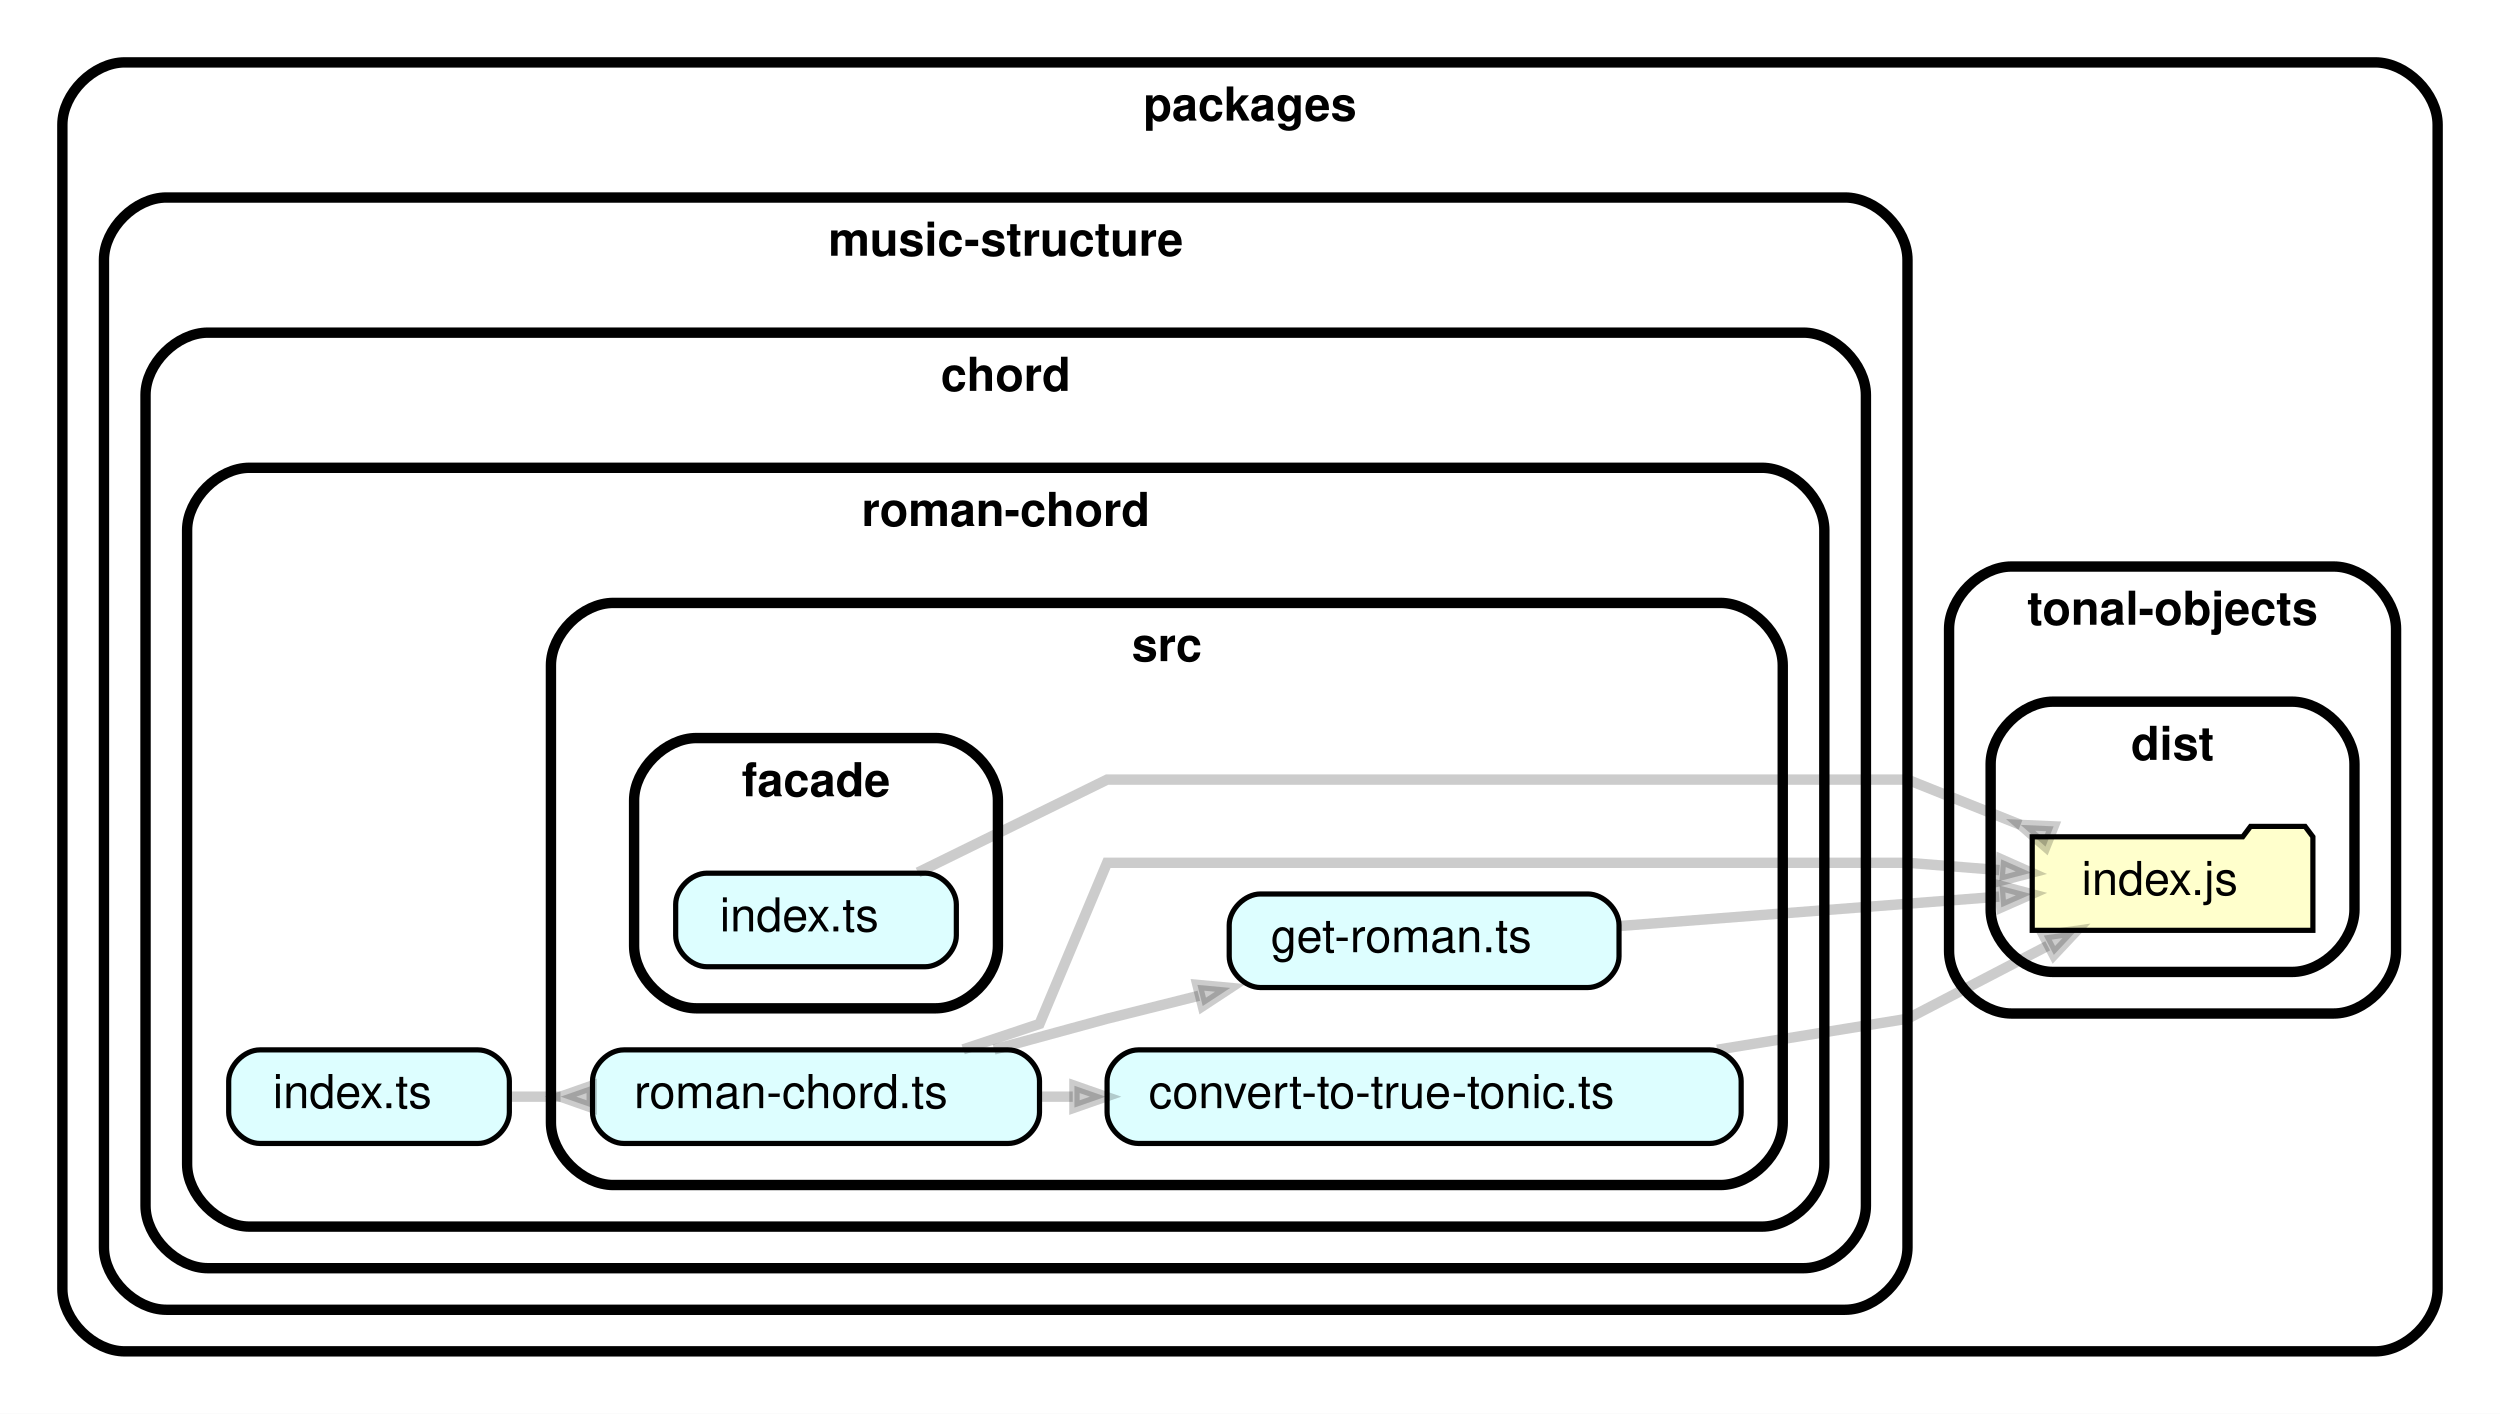
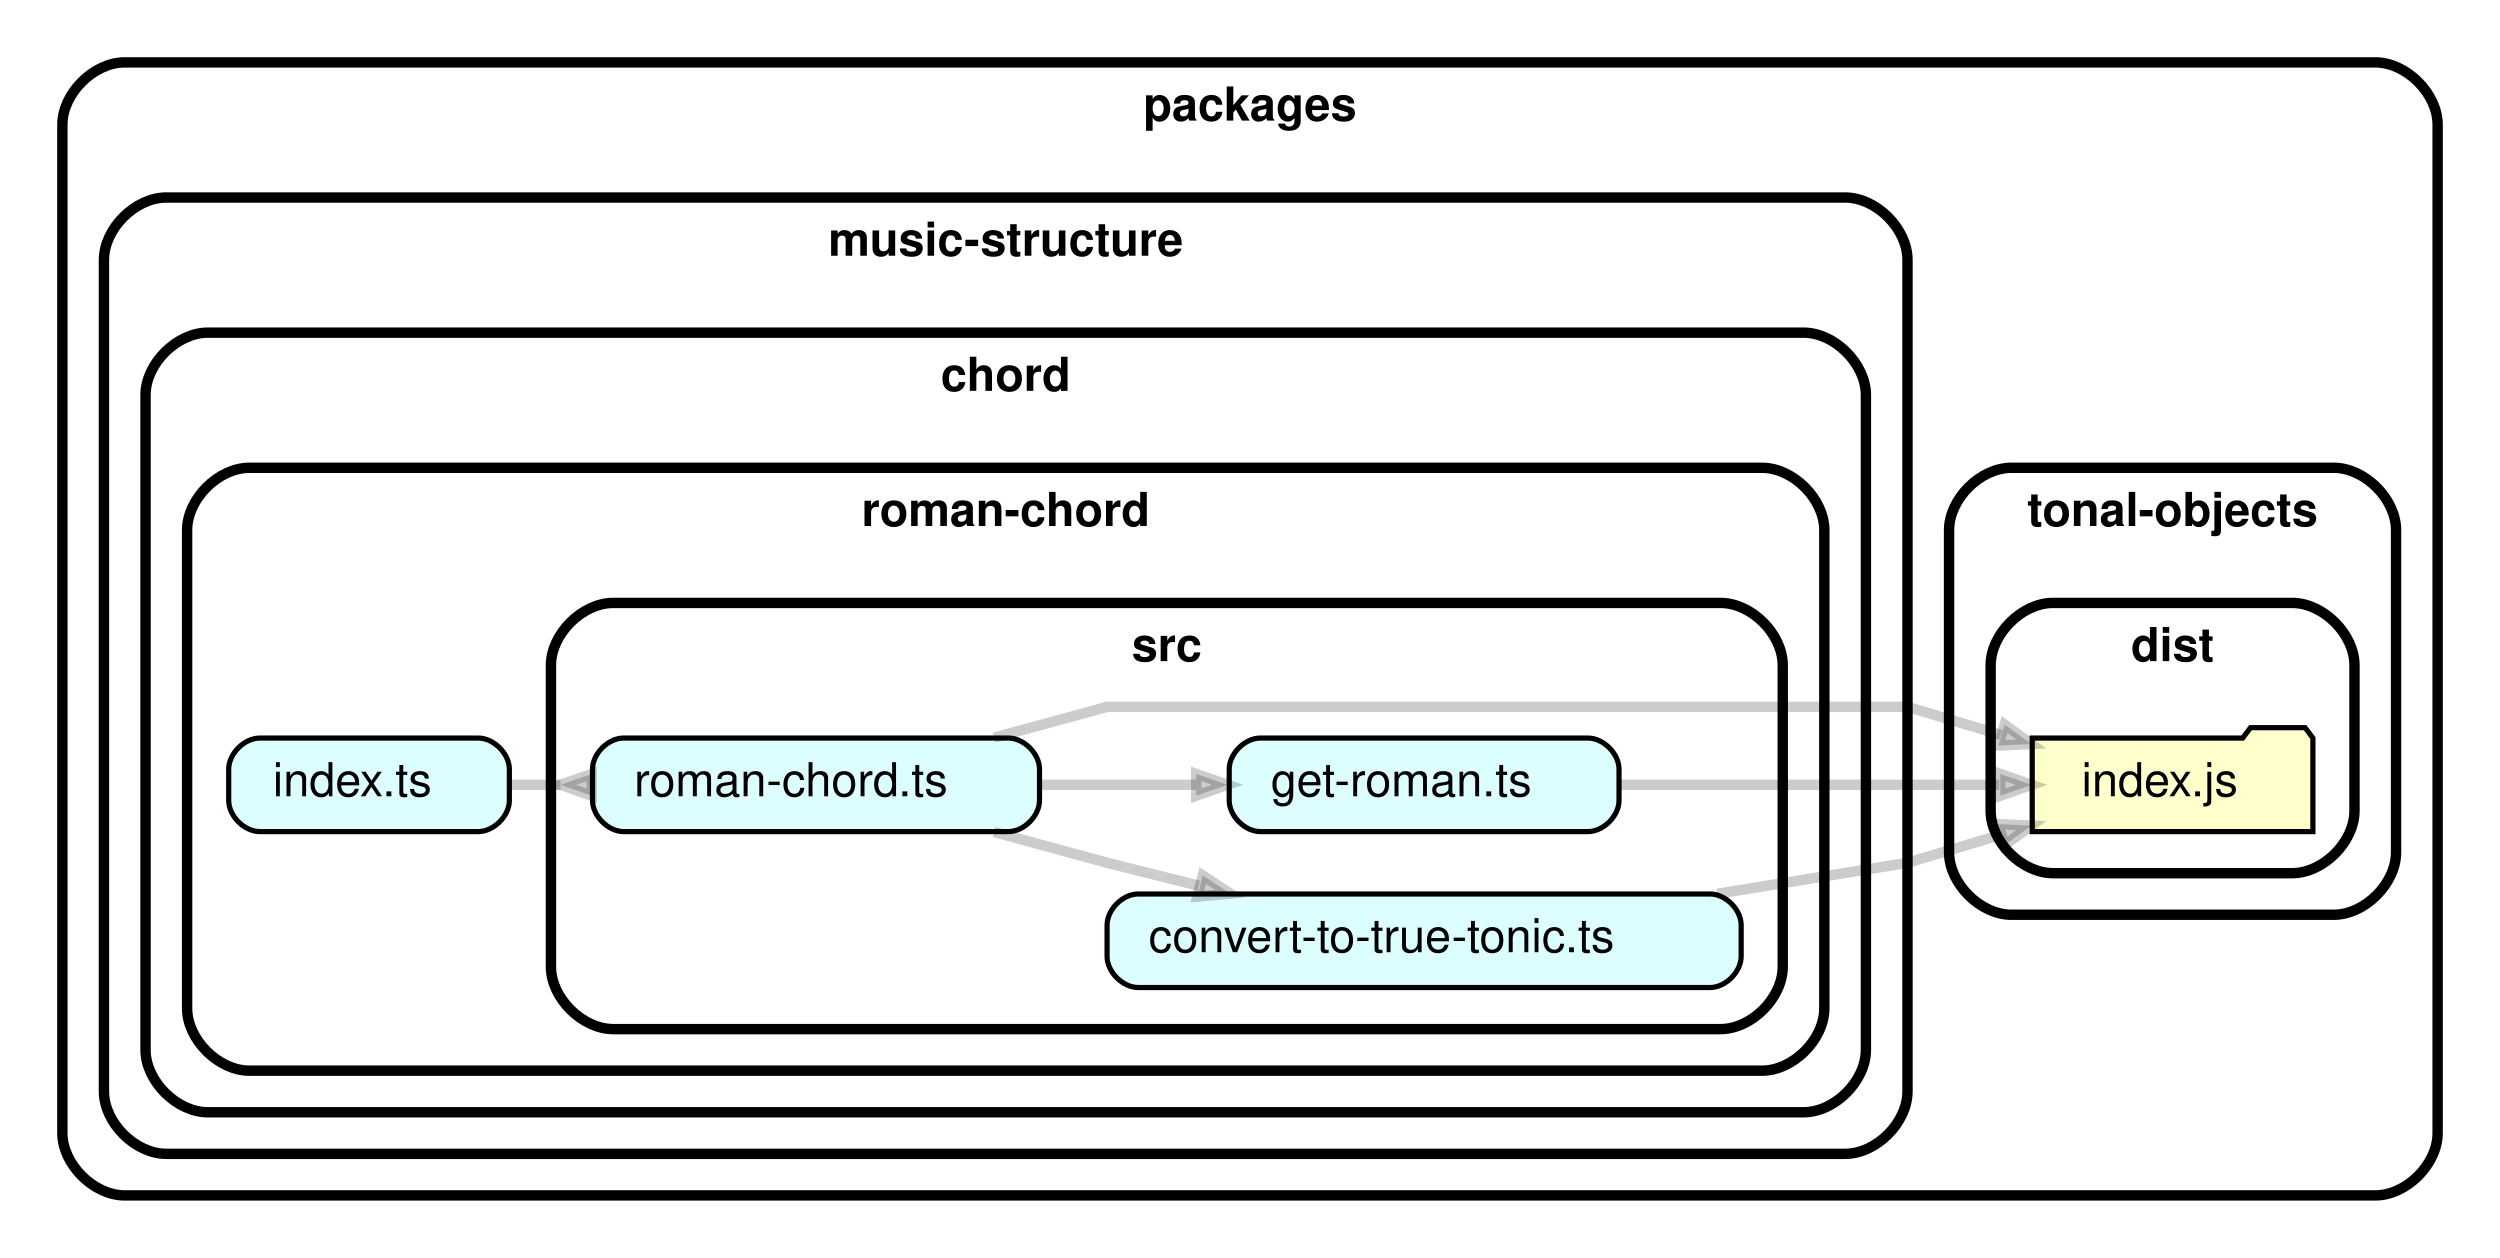
- <svg xmlns="http://www.w3.org/2000/svg" xmlns:xlink="http://www.w3.org/1999/xlink" width="481pt" height="272pt" viewBox="0.00 0.00 481.00 272.00">
-   <g id="graph0" class="graph" transform="scale(1 1) rotate(0) translate(4 268)">
-     <polygon fill="white" stroke="transparent" points="-4,4 -4,-268 477,-268 477,4 -4,4" />
+ <svg xmlns="http://www.w3.org/2000/svg" xmlns:xlink="http://www.w3.org/1999/xlink" width="481pt" height="242pt" viewBox="0.00 0.00 481.00 242.00">
+   <g id="graph0" class="graph" transform="scale(1 1) rotate(0) translate(4 238)">
+     <polygon fill="white" stroke="transparent" points="-4,4 -4,-238 477,-238 477,4 -4,4" />
    <g id="clust1" class="cluster">
-       <path fill="#ffffff" stroke="black" stroke-width="2" d="M20,-8C20,-8 453,-8 453,-8 459,-8 465,-14 465,-20 465,-20 465,-244 465,-244 465,-250 459,-256 453,-256 453,-256 20,-256 20,-256 14,-256 8,-250 8,-244 8,-244 8,-20 8,-20 8,-14 14,-8 20,-8" />
-       <text text-anchor="middle" x="236.5" y="-244.8" font-family="Helvetica,sans-Serif" font-weight="bold" font-size="9.00">packages</text>
+       <path fill="#ffffff" stroke="black" stroke-width="2" d="M20,-8C20,-8 453,-8 453,-8 459,-8 465,-14 465,-20 465,-20 465,-214 465,-214 465,-220 459,-226 453,-226 453,-226 20,-226 20,-226 14,-226 8,-220 8,-214 8,-214 8,-20 8,-20 8,-14 14,-8 20,-8" />
+       <text text-anchor="middle" x="236.5" y="-214.8" font-family="Helvetica,sans-Serif" font-weight="bold" font-size="9.00">packages</text>
    </g>
    <g id="clust2" class="cluster">
-       <path fill="#ffffff" stroke="black" stroke-width="2" d="M28,-16C28,-16 351,-16 351,-16 357,-16 363,-22 363,-28 363,-28 363,-218 363,-218 363,-224 357,-230 351,-230 351,-230 28,-230 28,-230 22,-230 16,-224 16,-218 16,-218 16,-28 16,-28 16,-22 22,-16 28,-16" />
-       <text text-anchor="middle" x="189.5" y="-218.8" font-family="Helvetica,sans-Serif" font-weight="bold" font-size="9.00">music-structure</text>
+       <path fill="#ffffff" stroke="black" stroke-width="2" d="M28,-16C28,-16 351,-16 351,-16 357,-16 363,-22 363,-28 363,-28 363,-188 363,-188 363,-194 357,-200 351,-200 351,-200 28,-200 28,-200 22,-200 16,-194 16,-188 16,-188 16,-28 16,-28 16,-22 22,-16 28,-16" />
+       <text text-anchor="middle" x="189.5" y="-188.8" font-family="Helvetica,sans-Serif" font-weight="bold" font-size="9.00">music-structure</text>
    </g>
    <g id="clust3" class="cluster">
-       <path fill="#ffffff" stroke="black" stroke-width="2" d="M36,-24C36,-24 343,-24 343,-24 349,-24 355,-30 355,-36 355,-36 355,-192 355,-192 355,-198 349,-204 343,-204 343,-204 36,-204 36,-204 30,-204 24,-198 24,-192 24,-192 24,-36 24,-36 24,-30 30,-24 36,-24" />
-       <text text-anchor="middle" x="189.5" y="-192.8" font-family="Helvetica,sans-Serif" font-weight="bold" font-size="9.00">chord</text>
+       <path fill="#ffffff" stroke="black" stroke-width="2" d="M36,-24C36,-24 343,-24 343,-24 349,-24 355,-30 355,-36 355,-36 355,-162 355,-162 355,-168 349,-174 343,-174 343,-174 36,-174 36,-174 30,-174 24,-168 24,-162 24,-162 24,-36 24,-36 24,-30 30,-24 36,-24" />
+       <text text-anchor="middle" x="189.5" y="-162.8" font-family="Helvetica,sans-Serif" font-weight="bold" font-size="9.00">chord</text>
    </g>
    <g id="clust4" class="cluster">
-       <path fill="#ffffff" stroke="black" stroke-width="2" d="M44,-32C44,-32 335,-32 335,-32 341,-32 347,-38 347,-44 347,-44 347,-166 347,-166 347,-172 341,-178 335,-178 335,-178 44,-178 44,-178 38,-178 32,-172 32,-166 32,-166 32,-44 32,-44 32,-38 38,-32 44,-32" />
-       <text text-anchor="middle" x="189.5" y="-166.8" font-family="Helvetica,sans-Serif" font-weight="bold" font-size="9.00">roman-chord</text>
+       <path fill="#ffffff" stroke="black" stroke-width="2" d="M44,-32C44,-32 335,-32 335,-32 341,-32 347,-38 347,-44 347,-44 347,-136 347,-136 347,-142 341,-148 335,-148 335,-148 44,-148 44,-148 38,-148 32,-142 32,-136 32,-136 32,-44 32,-44 32,-38 38,-32 44,-32" />
+       <text text-anchor="middle" x="189.5" y="-136.8" font-family="Helvetica,sans-Serif" font-weight="bold" font-size="9.00">roman-chord</text>
    </g>
    <g id="clust5" class="cluster">
-       <path fill="#ffffff" stroke="black" stroke-width="2" d="M114,-40C114,-40 327,-40 327,-40 333,-40 339,-46 339,-52 339,-52 339,-140 339,-140 339,-146 333,-152 327,-152 327,-152 114,-152 114,-152 108,-152 102,-146 102,-140 102,-140 102,-52 102,-52 102,-46 108,-40 114,-40" />
-       <text text-anchor="middle" x="220.5" y="-140.8" font-family="Helvetica,sans-Serif" font-weight="bold" font-size="9.00">src</text>
+       <path fill="#ffffff" stroke="black" stroke-width="2" d="M114,-40C114,-40 327,-40 327,-40 333,-40 339,-46 339,-52 339,-52 339,-110 339,-110 339,-116 333,-122 327,-122 327,-122 114,-122 114,-122 108,-122 102,-116 102,-110 102,-110 102,-52 102,-52 102,-46 108,-40 114,-40" />
+       <text text-anchor="middle" x="220.5" y="-110.8" font-family="Helvetica,sans-Serif" font-weight="bold" font-size="9.00">src</text>
    </g>
    <g id="clust6" class="cluster">
-       <path fill="#ffffff" stroke="black" stroke-width="2" d="M130,-74C130,-74 176,-74 176,-74 182,-74 188,-80 188,-86 188,-86 188,-114 188,-114 188,-120 182,-126 176,-126 176,-126 130,-126 130,-126 124,-126 118,-120 118,-114 118,-114 118,-86 118,-86 118,-80 124,-74 130,-74" />
-       <text text-anchor="middle" x="153" y="-114.8" font-family="Helvetica,sans-Serif" font-weight="bold" font-size="9.00">facade</text>
+       <path fill="#ffffff" stroke="black" stroke-width="2" d="M383,-62C383,-62 445,-62 445,-62 451,-62 457,-68 457,-74 457,-74 457,-136 457,-136 457,-142 451,-148 445,-148 445,-148 383,-148 383,-148 377,-148 371,-142 371,-136 371,-136 371,-74 371,-74 371,-68 377,-62 383,-62" />
+       <text text-anchor="middle" x="414" y="-136.8" font-family="Helvetica,sans-Serif" font-weight="bold" font-size="9.00">tonal-objects</text>
    </g>
    <g id="clust7" class="cluster">
-       <path fill="#ffffff" stroke="black" stroke-width="2" d="M383,-73C383,-73 445,-73 445,-73 451,-73 457,-79 457,-85 457,-85 457,-147 457,-147 457,-153 451,-159 445,-159 445,-159 383,-159 383,-159 377,-159 371,-153 371,-147 371,-147 371,-85 371,-85 371,-79 377,-73 383,-73" />
-       <text text-anchor="middle" x="414" y="-147.8" font-family="Helvetica,sans-Serif" font-weight="bold" font-size="9.00">tonal-objects</text>
-     </g>
-     <g id="clust8" class="cluster">
-       <path fill="#ffffff" stroke="black" stroke-width="2" d="M391,-81C391,-81 437,-81 437,-81 443,-81 449,-87 449,-93 449,-93 449,-121 449,-121 449,-127 443,-133 437,-133 437,-133 391,-133 391,-133 385,-133 379,-127 379,-121 379,-121 379,-93 379,-93 379,-87 385,-81 391,-81" />
-       <text text-anchor="middle" x="414" y="-121.8" font-family="Helvetica,sans-Serif" font-weight="bold" font-size="9.00">dist</text>
+       <path fill="#ffffff" stroke="black" stroke-width="2" d="M391,-70C391,-70 437,-70 437,-70 443,-70 449,-76 449,-82 449,-82 449,-110 449,-110 449,-116 443,-122 437,-122 437,-122 391,-122 391,-122 385,-122 379,-116 379,-110 379,-110 379,-82 379,-82 379,-76 385,-70 391,-70" />
+       <text text-anchor="middle" x="414" y="-110.8" font-family="Helvetica,sans-Serif" font-weight="bold" font-size="9.00">dist</text>
    </g>
    <g id="node1" class="node">
      <g id="a_node1">
        <a xlink:href="packages/music-structure/chord/roman-chord/index.ts" xlink:title="index.ts">
-           <path fill="#ddfeff" stroke="black" d="M88,-66C88,-66 46,-66 46,-66 43,-66 40,-63 40,-60 40,-60 40,-54 40,-54 40,-51 43,-48 46,-48 46,-48 88,-48 88,-48 91,-48 94,-51 94,-54 94,-54 94,-60 94,-60 94,-63 91,-66 88,-66" />
-           <text text-anchor="start" x="48.5" y="-54.8" font-family="Helvetica,sans-Serif" font-size="9.00">index.ts</text>
+           <path fill="#ddfeff" stroke="black" d="M88,-96C88,-96 46,-96 46,-96 43,-96 40,-93 40,-90 40,-90 40,-84 40,-84 40,-81 43,-78 46,-78 46,-78 88,-78 88,-78 91,-78 94,-81 94,-84 94,-84 94,-90 94,-90 94,-93 91,-96 88,-96" />
+           <text text-anchor="start" x="48.5" y="-84.8" font-family="Helvetica,sans-Serif" font-size="9.00">index.ts</text>
        </a>
      </g>
    </g>
    <g id="node2" class="node">
      <g id="a_node2">
        <a xlink:href="packages/music-structure/chord/roman-chord/src/roman-chord.ts" xlink:title="roman-chord.ts">
-           <path fill="#ddfeff" stroke="black" d="M190,-66C190,-66 116,-66 116,-66 113,-66 110,-63 110,-60 110,-60 110,-54 110,-54 110,-51 113,-48 116,-48 116,-48 190,-48 190,-48 193,-48 196,-51 196,-54 196,-54 196,-60 196,-60 196,-63 193,-66 190,-66" />
-           <text text-anchor="start" x="118" y="-54.8" font-family="Helvetica,sans-Serif" font-size="9.00">roman-chord.ts</text>
+           <path fill="#ddfeff" stroke="black" d="M190,-96C190,-96 116,-96 116,-96 113,-96 110,-93 110,-90 110,-90 110,-84 110,-84 110,-81 113,-78 116,-78 116,-78 190,-78 190,-78 193,-78 196,-81 196,-84 196,-84 196,-90 196,-90 196,-93 193,-96 190,-96" />
+           <text text-anchor="start" x="118" y="-84.8" font-family="Helvetica,sans-Serif" font-size="9.00">roman-chord.ts</text>
        </a>
      </g>
    </g>
    <g id="edge1" class="edge">
-       <path fill="none" stroke="#000000" stroke-width="2" stroke-opacity="0.2" d="M94.12,-57C97.25,-57 100.52,-57 103.84,-57" />
-       <polygon fill="#000000" fill-opacity="0.2" stroke="#000000" stroke-width="2" stroke-opacity="0.2" points="109.85,-59.1 103.85,-57 109.85,-54.9 109.85,-59.1" />
+       <path fill="none" stroke="#000000" stroke-width="2" stroke-opacity="0.2" d="M94.12,-87C97.25,-87 100.52,-87 103.84,-87" />
+       <polygon fill="#000000" fill-opacity="0.2" stroke="#000000" stroke-width="2" stroke-opacity="0.2" points="109.85,-89.1 103.85,-87 109.85,-84.9 109.85,-89.1" />
    </g>
    <g id="node3" class="node">
      <g id="a_node3">
        <a xlink:href="packages/music-structure/chord/roman-chord/src/convert-to-true-tonic.ts" xlink:title="convert-to-true-tonic.ts">
          <path fill="#ddfeff" stroke="black" d="M325,-66C325,-66 215,-66 215,-66 212,-66 209,-63 209,-60 209,-60 209,-54 209,-54 209,-51 212,-48 215,-48 215,-48 325,-48 325,-48 328,-48 331,-51 331,-54 331,-54 331,-60 331,-60 331,-63 328,-66 325,-66" />
          <text text-anchor="start" x="217" y="-54.8" font-family="Helvetica,sans-Serif" font-size="9.00">convert-to-true-tonic.ts</text>
        </a>
      </g>
    </g>
-     <g id="edge5" class="edge">
-       <path fill="none" stroke="#000000" stroke-width="2" stroke-opacity="0.2" d="M196.17,-57C198.22,-57 200.3,-57 202.4,-57" />
-       <polygon fill="#000000" fill-opacity="0.2" stroke="#000000" stroke-width="2" stroke-opacity="0.2" points="202.72,-59.1 208.72,-57 202.72,-54.9 202.72,-59.1" />
+     <g id="edge4" class="edge">
+       <path fill="none" stroke="#000000" stroke-width="2" stroke-opacity="0.2" d="M187.26,-77.93C198.85,-74.77 209,-72 209,-72 209,-72 216.74,-70.06 226.66,-67.58" />
+       <polygon fill="#000000" fill-opacity="0.2" stroke="#000000" stroke-width="2" stroke-opacity="0.2" points="227.4,-69.56 232.71,-66.07 226.38,-65.49 227.4,-69.56" />
    </g>
    <g id="node4" class="node">
      <g id="a_node4">
        <a xlink:href="packages/tonal-objects/dist/index.js" xlink:title="index.js">
-           <polygon fill="#ffffcc" stroke="black" points="441,-107 439.5,-109 429,-109 427.5,-107 387,-107 387,-89 441,-89 441,-107" />
-           <text text-anchor="start" x="396.5" y="-95.8" font-family="Helvetica,sans-Serif" font-size="9.00">index.js</text>
+           <polygon fill="#ffffcc" stroke="black" points="441,-96 439.5,-98 429,-98 427.5,-96 387,-96 387,-78 441,-78 441,-96" />
+           <text text-anchor="start" x="396.5" y="-84.8" font-family="Helvetica,sans-Serif" font-size="9.00">index.js</text>
        </a>
      </g>
    </g>
-     <g id="edge7" class="edge">
-       <path fill="none" stroke="#000000" stroke-width="2" stroke-opacity="0.2" d="M181.31,-66.1C189.33,-68.78 196,-71 196,-71 196,-71 209,-102 209,-102 209,-102 363,-102 363,-102 363,-102 371.04,-101.36 380.68,-100.59" />
-       <polygon fill="#000000" fill-opacity="0.2" stroke="#000000" stroke-width="2" stroke-opacity="0.2" points="381.02,-102.67 386.83,-100.09 380.68,-98.48 381.02,-102.67" />
+     <g id="edge6" class="edge">
+       <path fill="none" stroke="#000000" stroke-width="2" stroke-opacity="0.2" d="M187.26,-96.07C198.85,-99.23 209,-102 209,-102 209,-102 363,-102 363,-102 363,-102 371.2,-99.54 380.95,-96.61" />
+       <polygon fill="#000000" fill-opacity="0.2" stroke="#000000" stroke-width="2" stroke-opacity="0.2" points="381.68,-98.59 386.83,-94.85 380.48,-94.56 381.68,-98.59" />
    </g>
-     <g id="node6" class="node">
-       <g id="a_node6">
+     <g id="node5" class="node">
+       <g id="a_node5">
        <a xlink:href="packages/music-structure/chord/roman-chord/src/get-roman.ts" xlink:title="get-roman.ts">
          <path fill="#ddfeff" stroke="black" d="M301.5,-96C301.5,-96 238.5,-96 238.5,-96 235.5,-96 232.5,-93 232.5,-90 232.5,-90 232.5,-84 232.5,-84 232.5,-81 235.5,-78 238.5,-78 238.5,-78 301.5,-78 301.5,-78 304.5,-78 307.5,-81 307.5,-84 307.5,-84 307.5,-90 307.5,-90 307.5,-93 304.5,-96 301.5,-96" />
          <text text-anchor="start" x="240.5" y="-84.8" font-family="Helvetica,sans-Serif" font-size="9.00">get-roman.ts</text>
        </a>
      </g>
    </g>
-     <g id="edge6" class="edge">
-       <path fill="none" stroke="#000000" stroke-width="2" stroke-opacity="0.2" d="M187.26,-66.07C198.85,-69.23 209,-72 209,-72 209,-72 216.74,-73.94 226.66,-76.42" />
-       <polygon fill="#000000" fill-opacity="0.2" stroke="#000000" stroke-width="2" stroke-opacity="0.2" points="226.38,-78.51 232.71,-77.93 227.4,-74.44 226.38,-78.51" />
+     <g id="edge5" class="edge">
+       <path fill="none" stroke="#000000" stroke-width="2" stroke-opacity="0.2" d="M196.17,-87C205.94,-87 216.34,-87 226.14,-87" />
+       <polygon fill="#000000" fill-opacity="0.2" stroke="#000000" stroke-width="2" stroke-opacity="0.2" points="226.15,-89.1 232.15,-87 226.15,-84.9 226.15,-89.1" />
    </g>
    <g id="edge2" class="edge">
-       <path fill="none" stroke="#000000" stroke-width="2" stroke-opacity="0.2" d="M326.37,-66.03C345.86,-69.21 363,-72 363,-72 363,-72 376.85,-79.2 389.98,-86.03" />
-       <polygon fill="#000000" fill-opacity="0.2" stroke="#000000" stroke-width="2" stroke-opacity="0.2" points="389.22,-88 395.51,-88.91 391.16,-84.28 389.22,-88" />
-     </g>
-     <g id="node5" class="node">
-       <g id="a_node5">
-         <a xlink:href="packages/music-structure/chord/roman-chord/src/facade/index.ts" xlink:title="index.ts">
-           <path fill="#ddfeff" stroke="black" d="M174,-100C174,-100 132,-100 132,-100 129,-100 126,-97 126,-94 126,-94 126,-88 126,-88 126,-85 129,-82 132,-82 132,-82 174,-82 174,-82 177,-82 180,-85 180,-88 180,-88 180,-94 180,-94 180,-97 177,-100 174,-100" />
-           <text text-anchor="start" x="134.5" y="-88.8" font-family="Helvetica,sans-Serif" font-size="9.00">index.ts</text>
-         </a>
-       </g>
+       <path fill="none" stroke="#000000" stroke-width="2" stroke-opacity="0.2" d="M326.37,-66.03C345.86,-69.21 363,-72 363,-72 363,-72 371.2,-74.46 380.95,-77.39" />
+       <polygon fill="#000000" fill-opacity="0.2" stroke="#000000" stroke-width="2" stroke-opacity="0.2" points="380.48,-79.44 386.83,-79.15 381.68,-75.41 380.48,-79.44" />
    </g>
    <g id="edge3" class="edge">
-       <path fill="none" stroke="#000000" stroke-width="2" stroke-opacity="0.2" d="M172.62,-100.14C188.58,-107.97 209,-118 209,-118 209,-118 363,-118 363,-118 363,-118 373.42,-113.83 384.75,-109.3" />
-       <polygon fill="#000000" fill-opacity="0.2" stroke="#000000" stroke-width="2" stroke-opacity="0.2" points="391.12,-109.01 384.77,-109.29 389.56,-105.11 391.12,-109.01" />
-     </g>
-     <g id="edge4" class="edge">
-       <path fill="none" stroke="#000000" stroke-width="2" stroke-opacity="0.2" d="M307.57,-89.83C330.16,-91.58 358.88,-93.81 380.64,-95.49" />
-       <polygon fill="#000000" fill-opacity="0.2" stroke="#000000" stroke-width="2" stroke-opacity="0.2" points="380.72,-97.61 386.86,-95.98 381.04,-93.42 380.72,-97.61" />
+       <path fill="none" stroke="#000000" stroke-width="2" stroke-opacity="0.2" d="M307.57,-87C330.16,-87 358.88,-87 380.64,-87" />
+       <polygon fill="#000000" fill-opacity="0.2" stroke="#000000" stroke-width="2" stroke-opacity="0.2" points="380.86,-89.1 386.86,-87 380.86,-84.9 380.86,-89.1" />
    </g>
  </g>
</svg>
